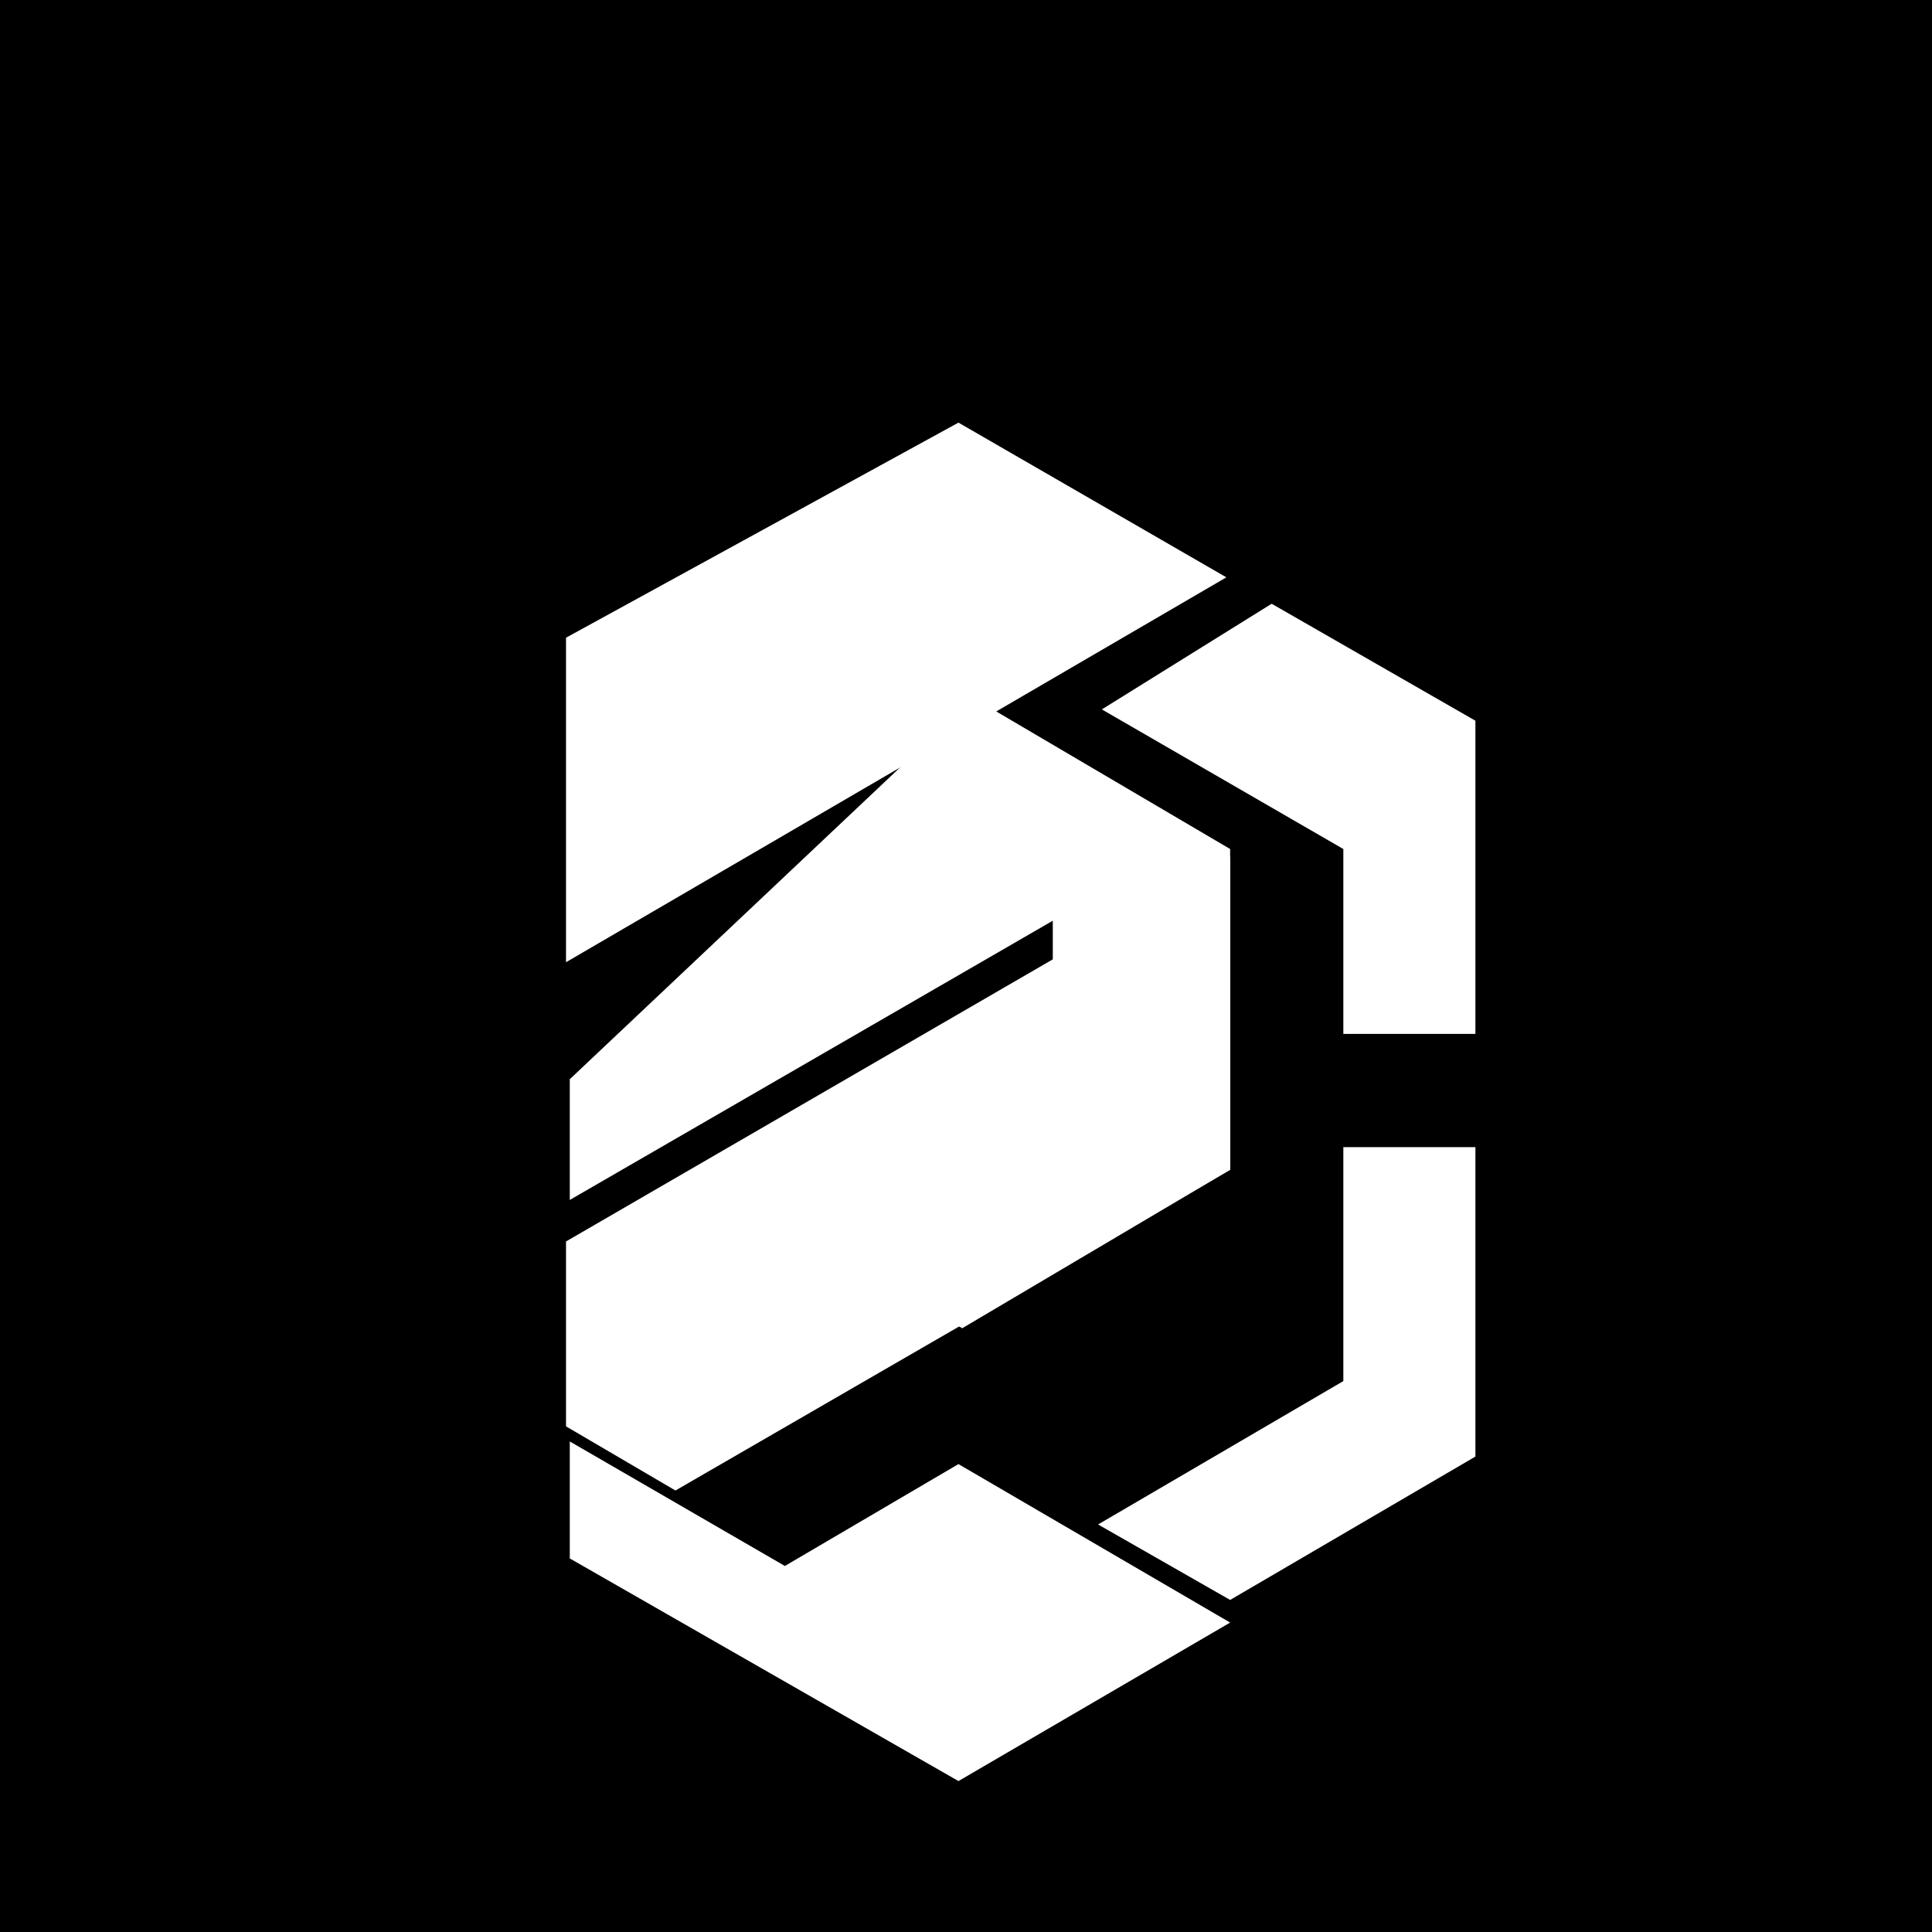
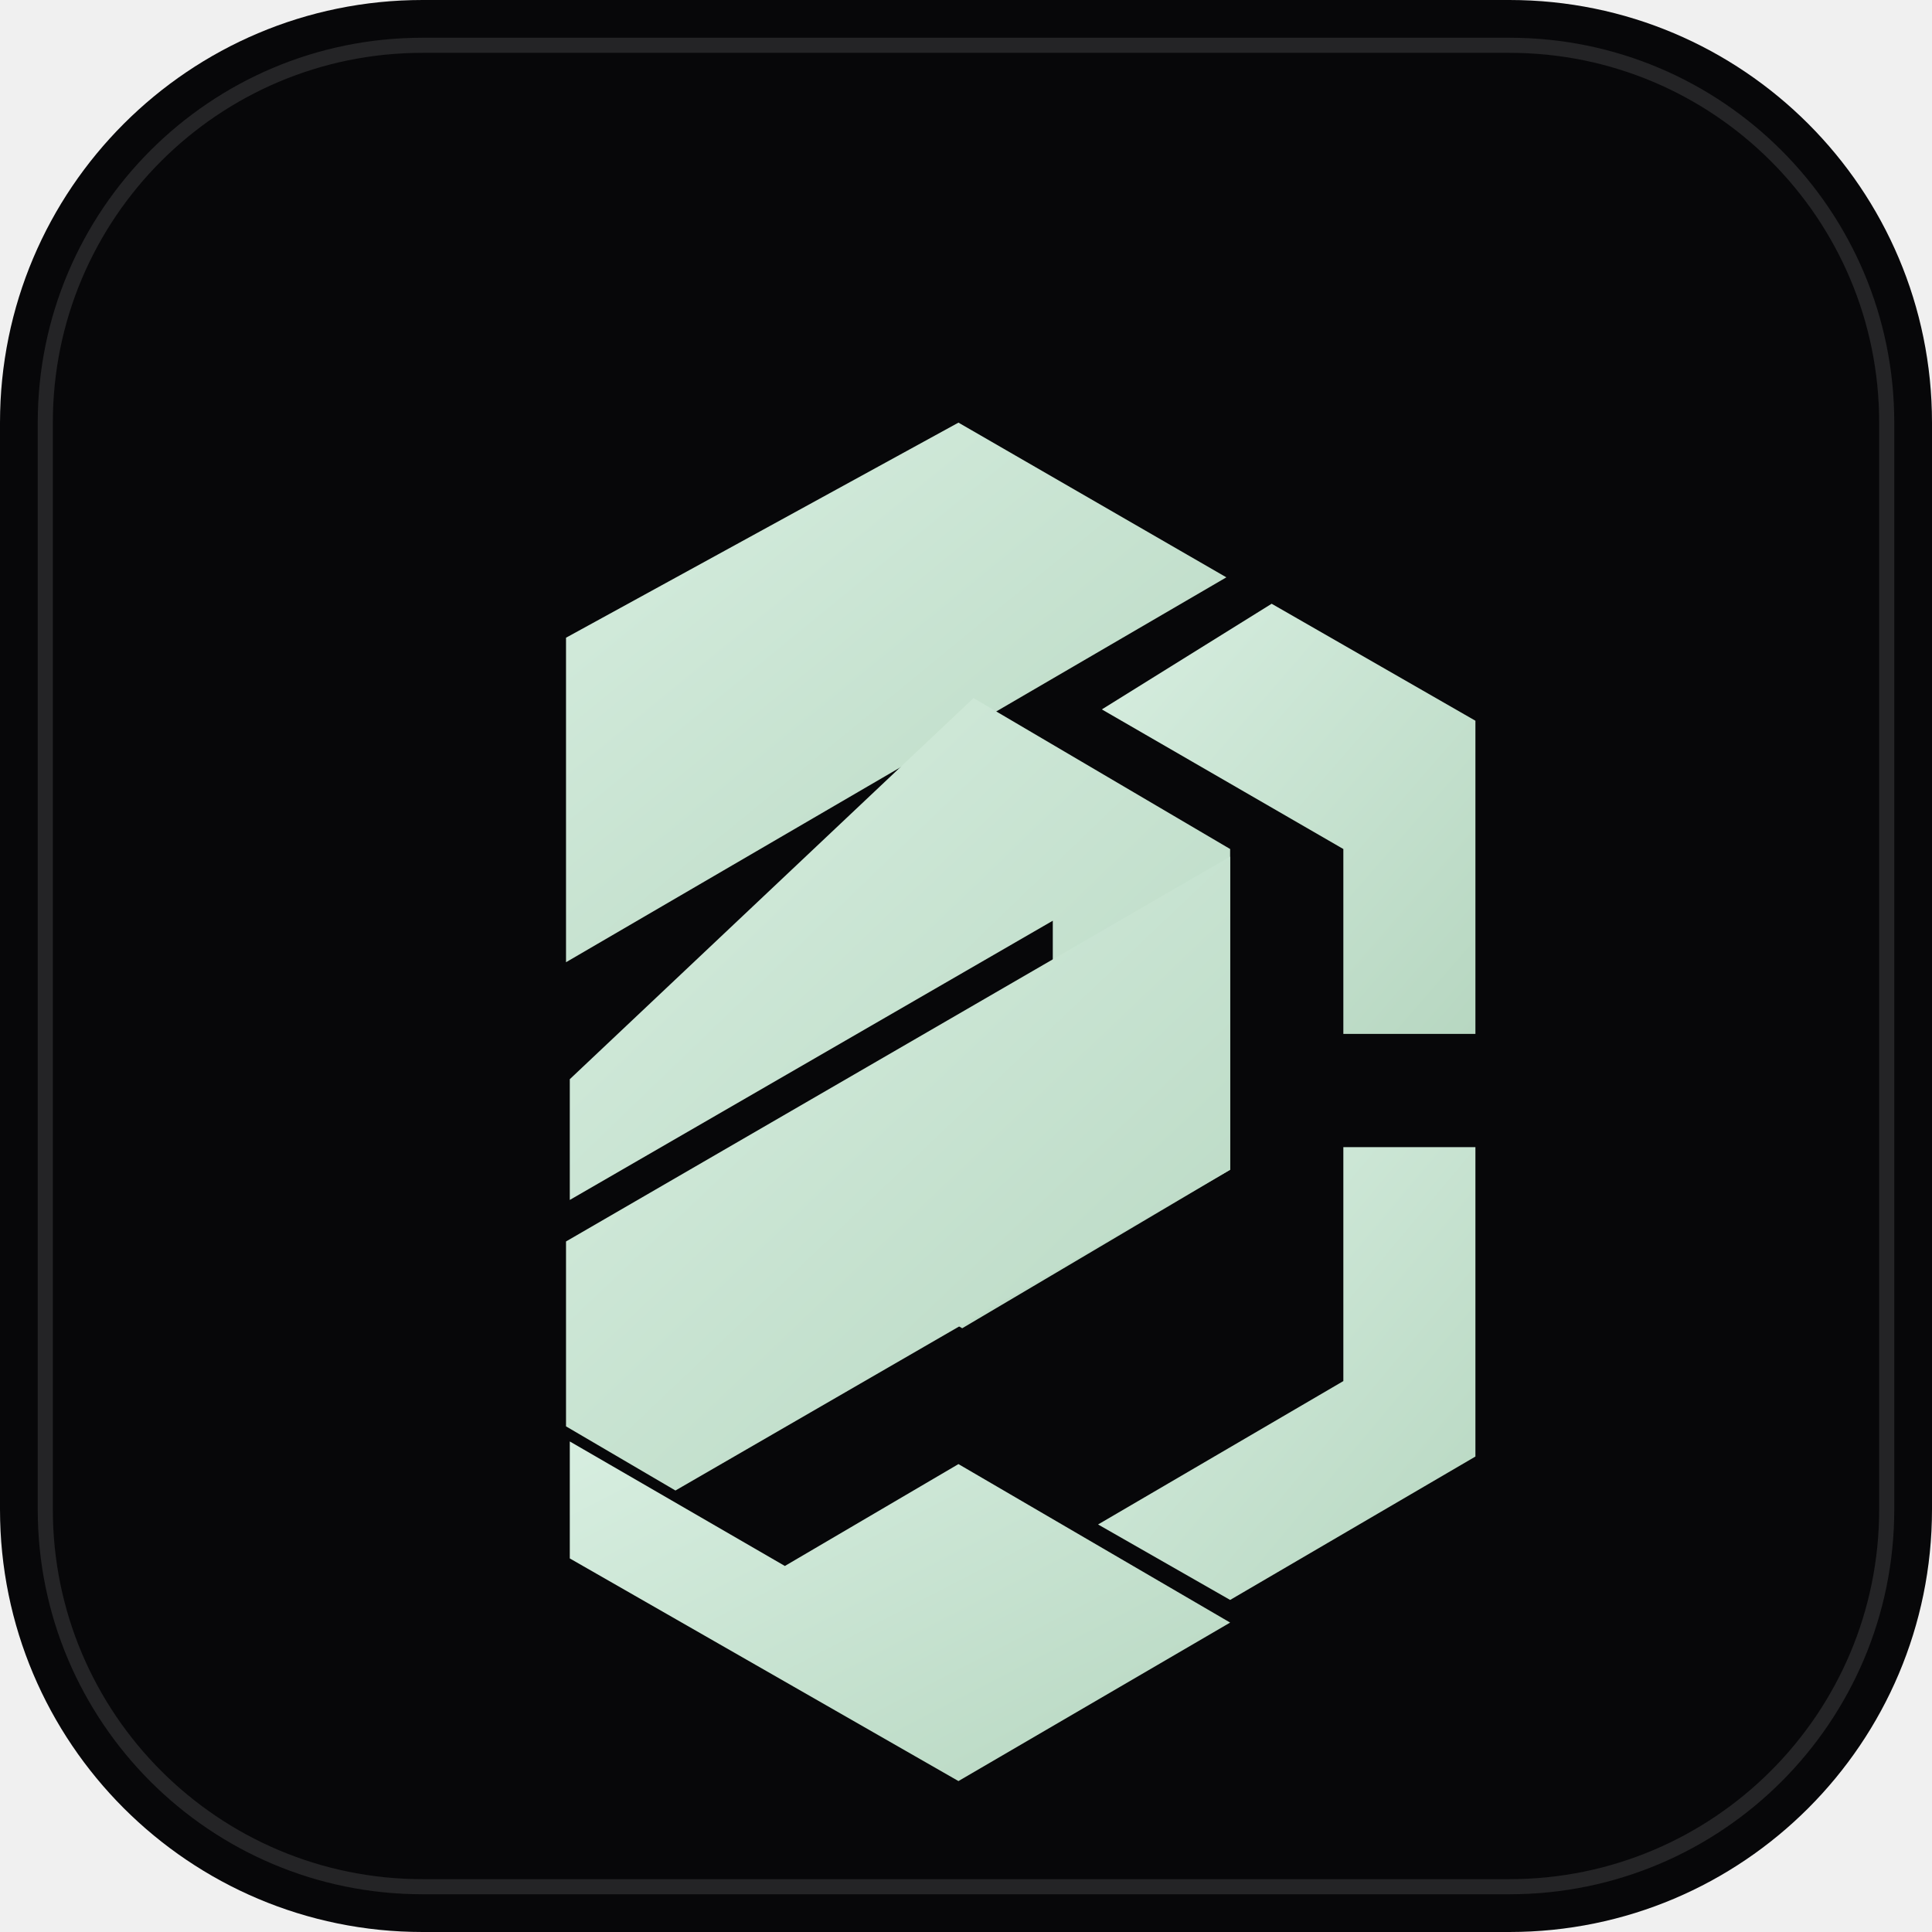
- <svg xmlns="http://www.w3.org/2000/svg" viewBox="0 0 512 512" role="img" aria-label="Sunny Concepts monogram favicon">
-   <rect width="512" height="512" fill="#000" />
-   <g fill="#fff">
+ <svg xmlns="http://www.w3.org/2000/svg" viewBox="0 0 512 512" role="img" aria-label="Sunny Concepts monogram">
+   <defs>
+     <linearGradient id="sc-sage-grad" x1="0%" y1="0%" x2="100%" y2="100%">
+       <stop offset="0%" stop-color="#d7eee0" />
+       <stop offset="100%" stop-color="#b7d7c1" />
+     </linearGradient>
+   </defs>
+   <rect width="512" height="512" rx="112" fill="#070709" />
+   <rect x="12" y="12" width="488" height="488" rx="100" fill="none" stroke="rgba(255,255,255,0.12)" stroke-width="4" />
+   <g fill="url(#sc-sage-grad)">
    <path d="M254 112 325 153 150 255 150 169Z" />
    <path d="M337 160 391 191 391 274 356 274 356 225 292 188Z" />
    <path d="M258 185 326 225 326 310 255 352 208 325 279 283 279 244 151 318 151 286Z" />
    <path d="M150 329 326 227 326 310 179 395 150 378Z" />
    <path d="M151 382 208 415 254 388 326 430 254 472 151 413Z" />
    <path d="M356 304 391 304 391 386 326 424 291 404 356 366Z" />
  </g>
</svg>
